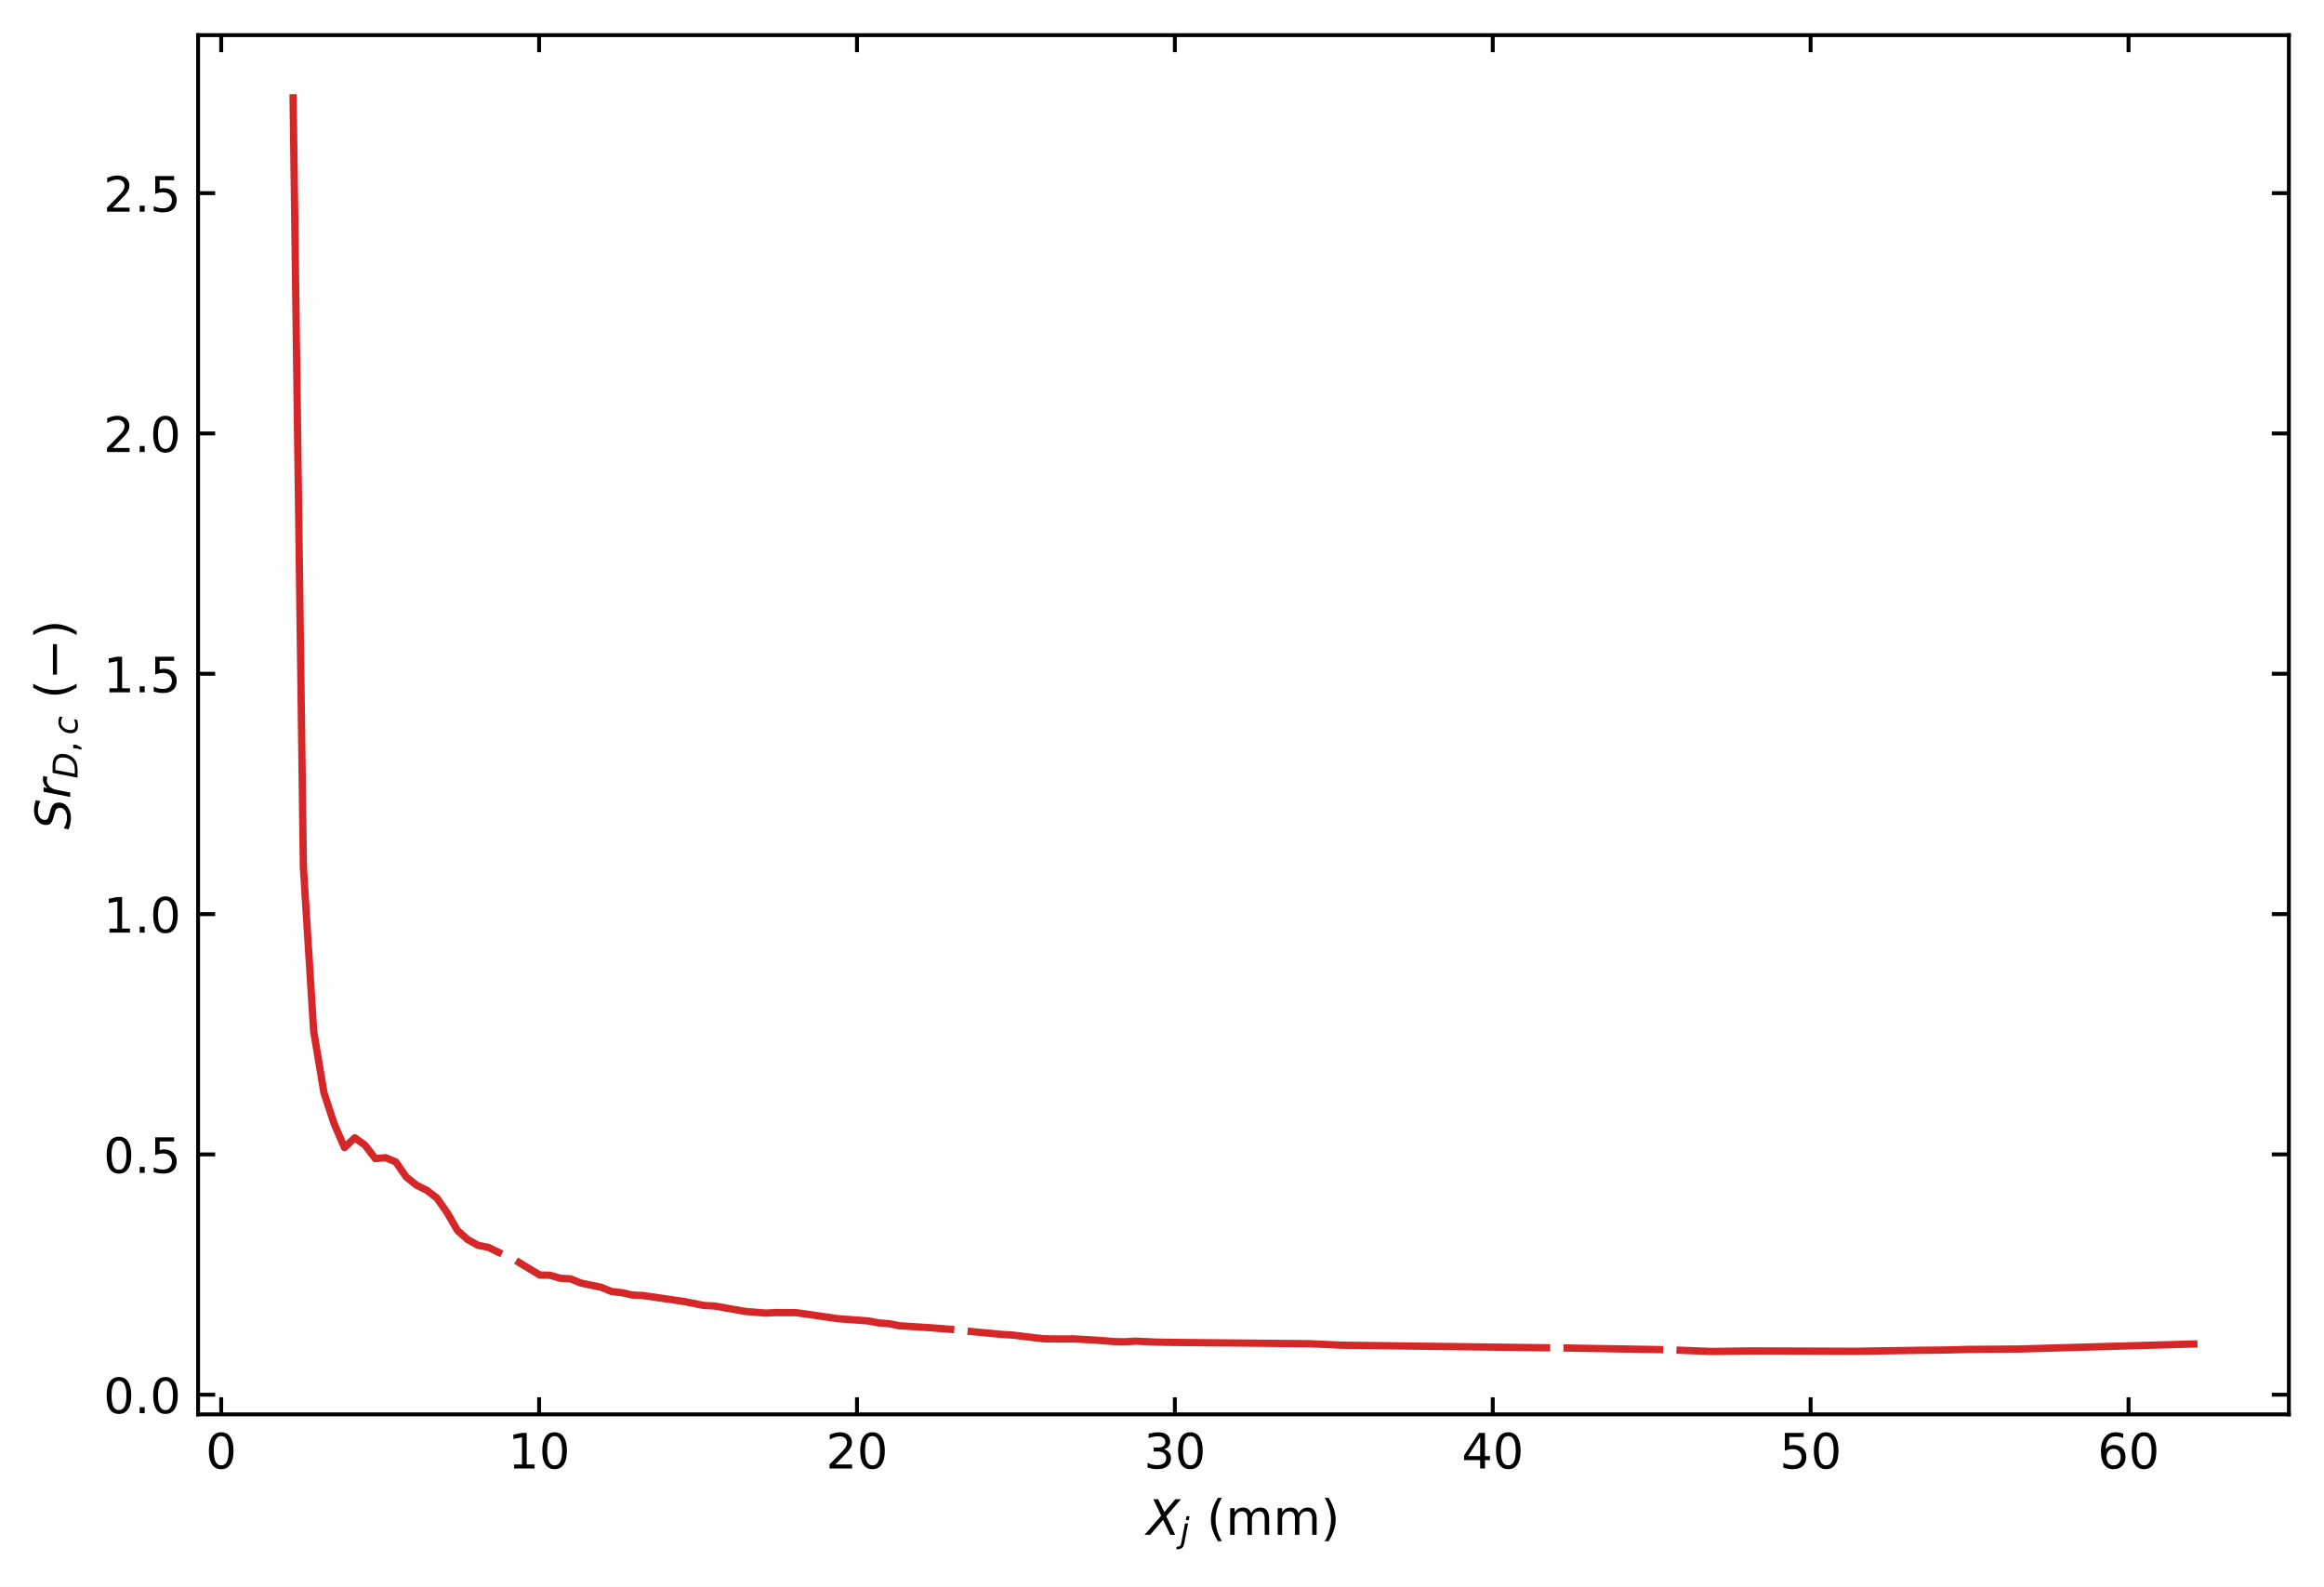
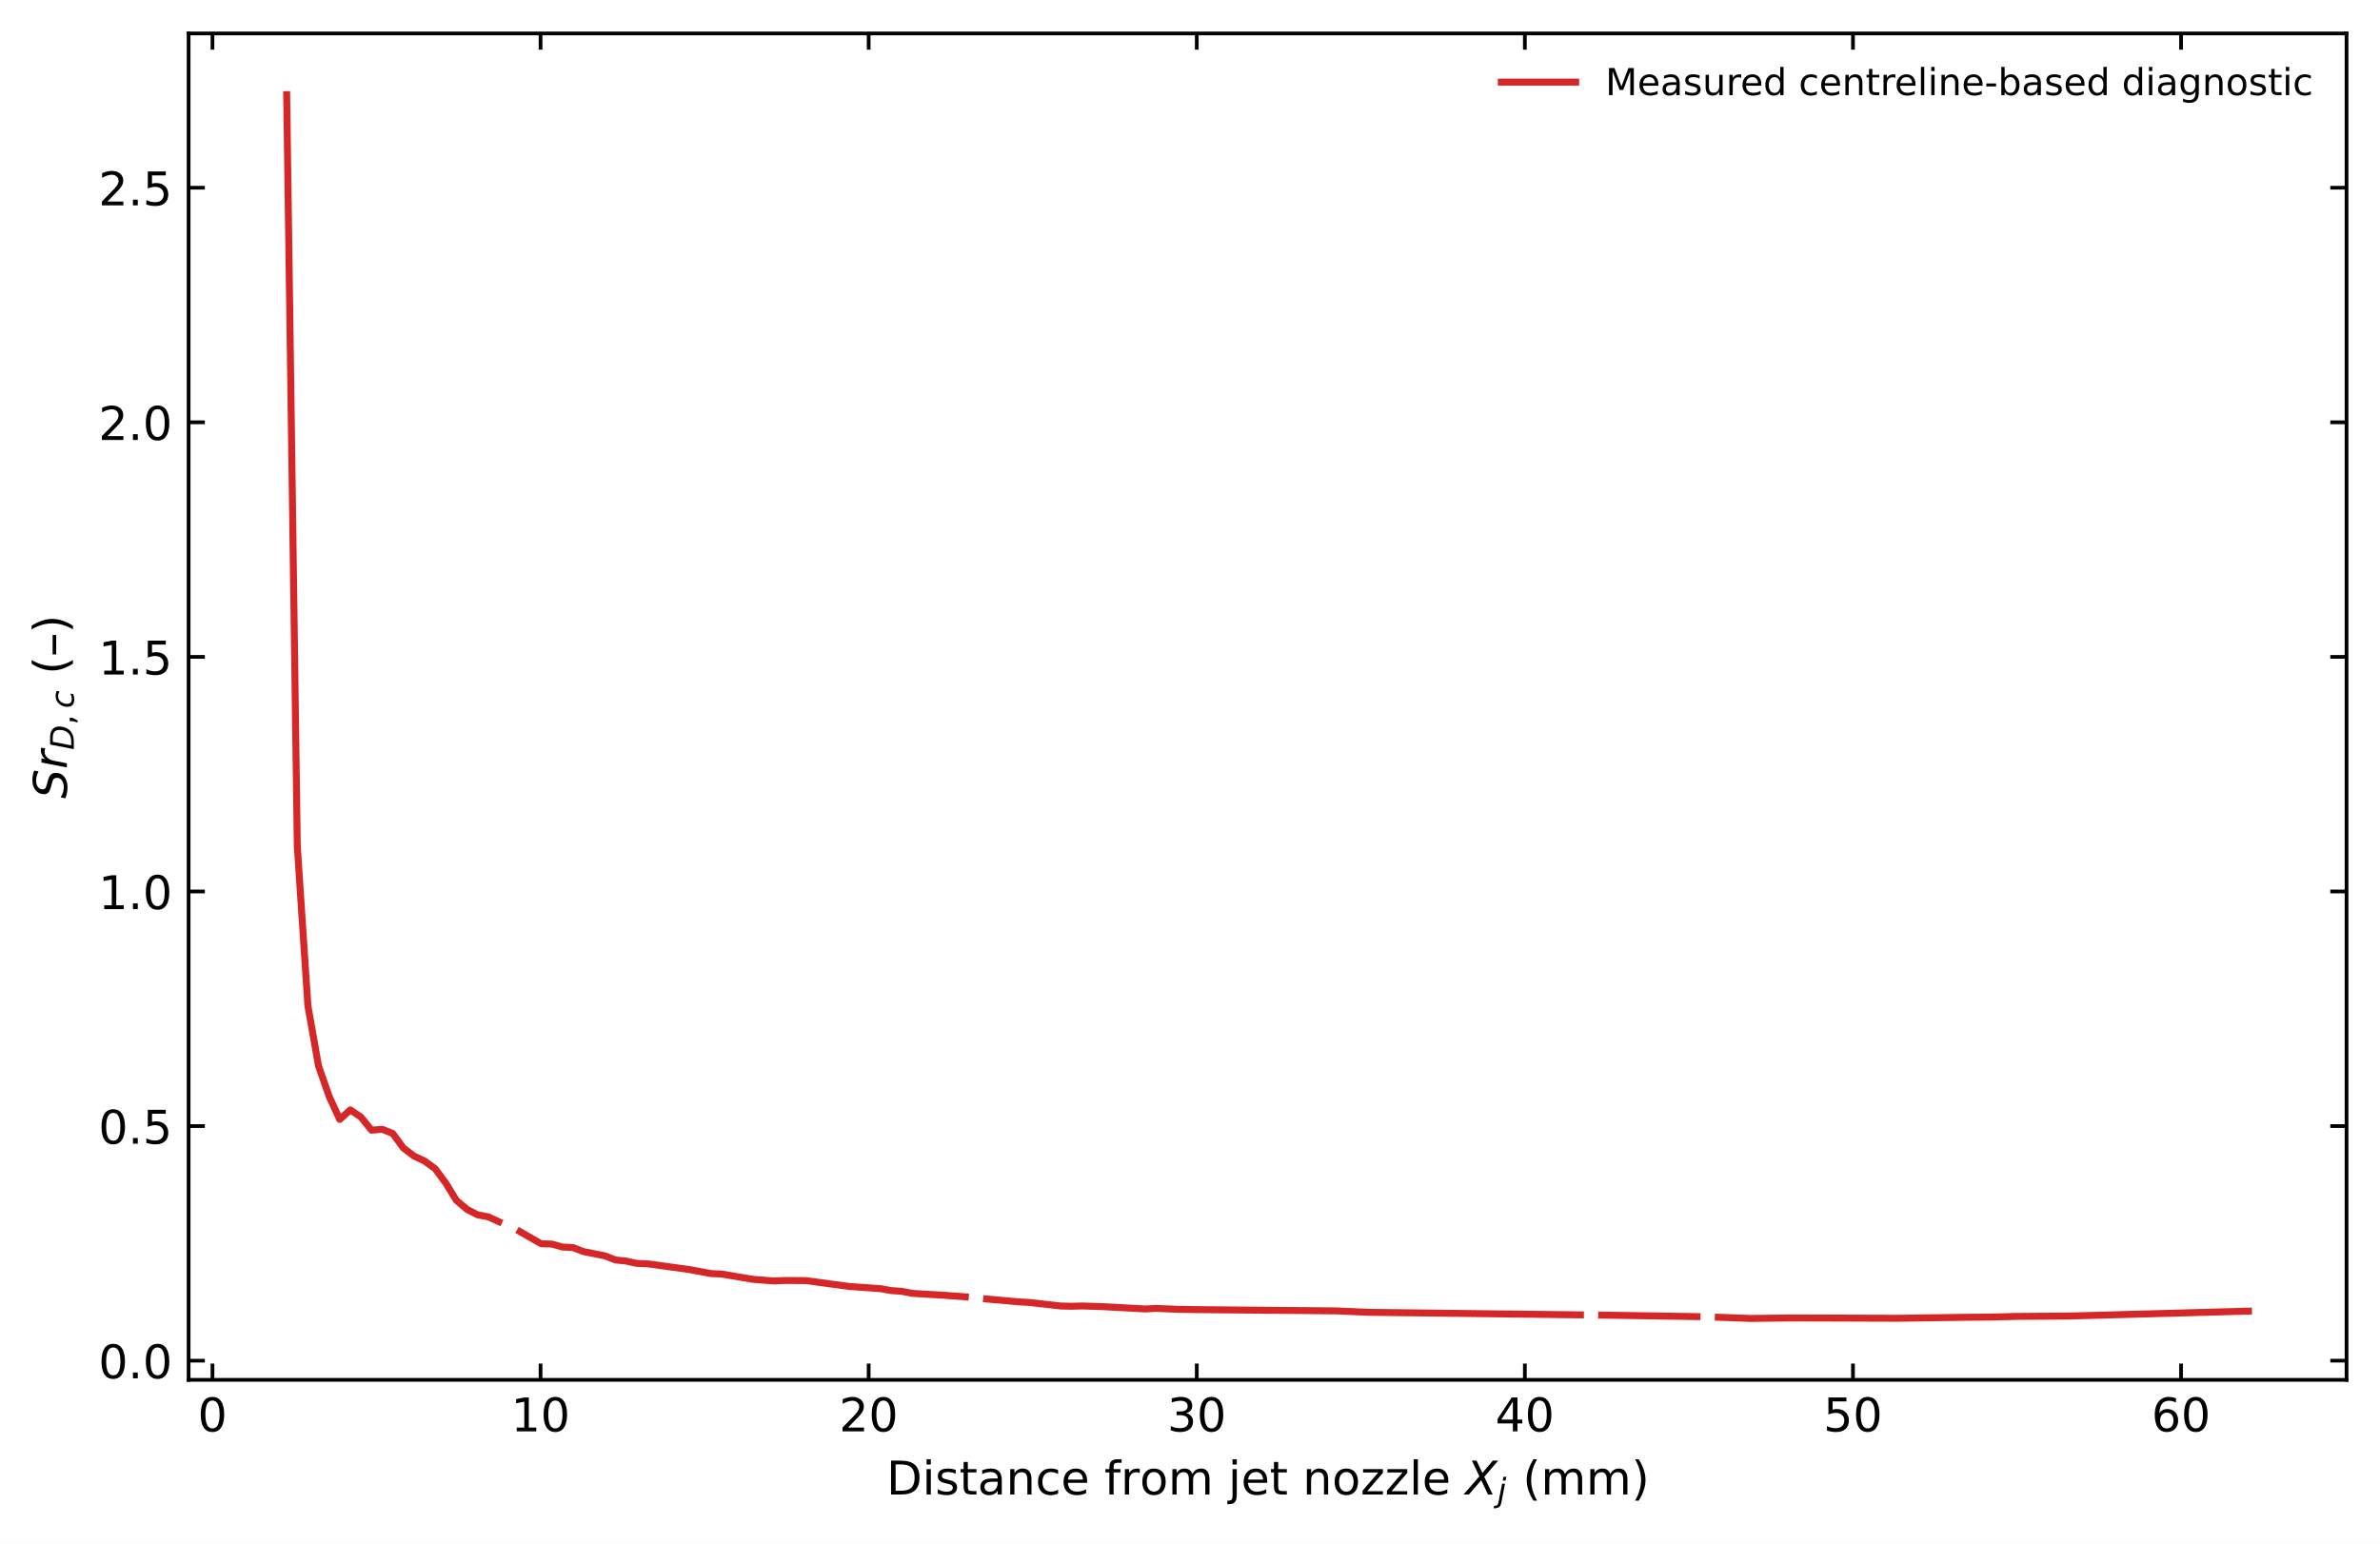
- <svg xmlns="http://www.w3.org/2000/svg" xmlns:xlink="http://www.w3.org/1999/xlink" width="476.4pt" height="325.2pt" viewBox="0 0 476.4 325.2" version="1.1">
+ <svg xmlns="http://www.w3.org/2000/svg" xmlns:xlink="http://www.w3.org/1999/xlink" width="512.4pt" height="332.4pt" viewBox="0 0 512.4 332.4" version="1.1">
  <defs>
    <style type="text/css">*{stroke-linejoin: round; stroke-linecap: butt}</style>
  </defs>
  <g id="figure_1">
    <g id="patch_1">
-       <path d="M 0 325.2  L 476.4 325.2  L 476.4 0  L 0 0  z " style="fill: #ffffff" />
+       <path d="M 0 332.4  L 512.4 332.4  L 512.4 0  L 0 0  z " style="fill: #ffffff" />
    </g>
    <g id="axes_1">
      <g id="patch_2">
-         <path d="M 40.605 289.9  L 469.2 289.9  L 469.2 7.2  L 40.605 7.2  z " style="fill: #ffffff" />
+         <path d="M 40.605 297.1  L 505.2 297.1  L 505.2 7.2  L 40.605 7.2  z " style="fill: #ffffff" />
      </g>
      <g id="matplotlib.axis_1">
        <g id="xtick_1">
          <g id="line2d_1">
            <defs>
-               <path id="mf9dc0469b2" d="M 0 0  L 0 -3.5  " style="stroke: #000000; stroke-width: 0.8" />
+               <path id="mfb71cbf0b6" d="M 0 0  L 0 -3.5  " style="stroke: #000000; stroke-width: 0.8" />
            </defs>
            <g>
-               <use xlink:href="#mf9dc0469b2" x="45.344" y="289.9" style="stroke: #000000; stroke-width: 0.8" />
+               <use xlink:href="#mfb71cbf0b6" x="45.742" y="297.1" style="stroke: #000000; stroke-width: 0.8" />
            </g>
          </g>
          <g id="line2d_2">
            <defs>
-               <path id="m93ed781bc3" d="M 0 0  L 0 3.5  " style="stroke: #000000; stroke-width: 0.8" />
+               <path id="m63166c3a44" d="M 0 0  L 0 3.5  " style="stroke: #000000; stroke-width: 0.8" />
            </defs>
            <g>
-               <use xlink:href="#m93ed781bc3" x="45.344" y="7.2" style="stroke: #000000; stroke-width: 0.8" />
+               <use xlink:href="#m63166c3a44" x="45.742" y="7.2" style="stroke: #000000; stroke-width: 0.8" />
            </g>
          </g>
          <g id="text_1">
-             <text style="font-size: 10px; font-family: 'DejaVu Sans'; text-anchor: middle" x="45.344" y="300.997" transform="rotate(-0 45.34422 300.9972)">0</text>
+             <text style="font-size: 10px; font-family: 'DejaVu Sans'; text-anchor: middle" x="45.742" y="308.197" transform="rotate(-0 45.74226 308.1972)">0</text>
          </g>
        </g>
        <g id="xtick_2">
          <g id="line2d_3">
            <g>
-               <use xlink:href="#mf9dc0469b2" x="110.509" y="289.9" style="stroke: #000000; stroke-width: 0.8" />
+               <use xlink:href="#mfb71cbf0b6" x="116.38" y="297.1" style="stroke: #000000; stroke-width: 0.8" />
            </g>
          </g>
          <g id="line2d_4">
            <g>
-               <use xlink:href="#m93ed781bc3" x="110.509" y="7.2" style="stroke: #000000; stroke-width: 0.8" />
+               <use xlink:href="#m63166c3a44" x="116.38" y="7.2" style="stroke: #000000; stroke-width: 0.8" />
            </g>
          </g>
          <g id="text_2">
-             <text style="font-size: 10px; font-family: 'DejaVu Sans'; text-anchor: middle" x="110.509" y="300.997" transform="rotate(-0 110.5086 300.9972)">10</text>
+             <text style="font-size: 10px; font-family: 'DejaVu Sans'; text-anchor: middle" x="116.38" y="308.197" transform="rotate(-0 116.3802 308.1972)">10</text>
          </g>
        </g>
        <g id="xtick_3">
          <g id="line2d_5">
            <g>
-               <use xlink:href="#mf9dc0469b2" x="175.673" y="289.9" style="stroke: #000000; stroke-width: 0.8" />
+               <use xlink:href="#mfb71cbf0b6" x="187.018" y="297.1" style="stroke: #000000; stroke-width: 0.8" />
            </g>
          </g>
          <g id="line2d_6">
            <g>
-               <use xlink:href="#m93ed781bc3" x="175.673" y="7.2" style="stroke: #000000; stroke-width: 0.8" />
+               <use xlink:href="#m63166c3a44" x="187.018" y="7.2" style="stroke: #000000; stroke-width: 0.8" />
            </g>
          </g>
          <g id="text_3">
-             <text style="font-size: 10px; font-family: 'DejaVu Sans'; text-anchor: middle" x="175.673" y="300.997" transform="rotate(-0 175.673 300.9972)">20</text>
+             <text style="font-size: 10px; font-family: 'DejaVu Sans'; text-anchor: middle" x="187.018" y="308.197" transform="rotate(-0 187.0181 308.1972)">20</text>
          </g>
        </g>
        <g id="xtick_4">
          <g id="line2d_7">
            <g>
-               <use xlink:href="#mf9dc0469b2" x="240.837" y="289.9" style="stroke: #000000; stroke-width: 0.8" />
+               <use xlink:href="#mfb71cbf0b6" x="257.656" y="297.1" style="stroke: #000000; stroke-width: 0.8" />
            </g>
          </g>
          <g id="line2d_8">
            <g>
-               <use xlink:href="#m93ed781bc3" x="240.837" y="7.2" style="stroke: #000000; stroke-width: 0.8" />
+               <use xlink:href="#m63166c3a44" x="257.656" y="7.2" style="stroke: #000000; stroke-width: 0.8" />
            </g>
          </g>
          <g id="text_4">
-             <text style="font-size: 10px; font-family: 'DejaVu Sans'; text-anchor: middle" x="240.837" y="300.997" transform="rotate(-0 240.8374 300.9972)">30</text>
+             <text style="font-size: 10px; font-family: 'DejaVu Sans'; text-anchor: middle" x="257.656" y="308.197" transform="rotate(-0 257.656 308.1972)">30</text>
          </g>
        </g>
        <g id="xtick_5">
          <g id="line2d_9">
            <g>
-               <use xlink:href="#mf9dc0469b2" x="306.002" y="289.9" style="stroke: #000000; stroke-width: 0.8" />
+               <use xlink:href="#mfb71cbf0b6" x="328.294" y="297.1" style="stroke: #000000; stroke-width: 0.8" />
            </g>
          </g>
          <g id="line2d_10">
            <g>
-               <use xlink:href="#m93ed781bc3" x="306.002" y="7.2" style="stroke: #000000; stroke-width: 0.8" />
+               <use xlink:href="#m63166c3a44" x="328.294" y="7.2" style="stroke: #000000; stroke-width: 0.8" />
            </g>
          </g>
          <g id="text_5">
-             <text style="font-size: 10px; font-family: 'DejaVu Sans'; text-anchor: middle" x="306.002" y="300.997" transform="rotate(-0 306.0018 300.9972)">40</text>
+             <text style="font-size: 10px; font-family: 'DejaVu Sans'; text-anchor: middle" x="328.294" y="308.197" transform="rotate(-0 328.2939 308.1972)">40</text>
          </g>
        </g>
        <g id="xtick_6">
          <g id="line2d_11">
            <g>
-               <use xlink:href="#mf9dc0469b2" x="371.166" y="289.9" style="stroke: #000000; stroke-width: 0.8" />
+               <use xlink:href="#mfb71cbf0b6" x="398.932" y="297.1" style="stroke: #000000; stroke-width: 0.8" />
            </g>
          </g>
          <g id="line2d_12">
            <g>
-               <use xlink:href="#m93ed781bc3" x="371.166" y="7.2" style="stroke: #000000; stroke-width: 0.8" />
+               <use xlink:href="#m63166c3a44" x="398.932" y="7.2" style="stroke: #000000; stroke-width: 0.8" />
            </g>
          </g>
          <g id="text_6">
-             <text style="font-size: 10px; font-family: 'DejaVu Sans'; text-anchor: middle" x="371.166" y="300.997" transform="rotate(-0 371.1662 300.9972)">50</text>
+             <text style="font-size: 10px; font-family: 'DejaVu Sans'; text-anchor: middle" x="398.932" y="308.197" transform="rotate(-0 398.9318 308.1972)">50</text>
          </g>
        </g>
        <g id="xtick_7">
          <g id="line2d_13">
            <g>
-               <use xlink:href="#mf9dc0469b2" x="436.331" y="289.9" style="stroke: #000000; stroke-width: 0.8" />
+               <use xlink:href="#mfb71cbf0b6" x="469.57" y="297.1" style="stroke: #000000; stroke-width: 0.8" />
            </g>
          </g>
          <g id="line2d_14">
            <g>
-               <use xlink:href="#m93ed781bc3" x="436.331" y="7.2" style="stroke: #000000; stroke-width: 0.8" />
+               <use xlink:href="#m63166c3a44" x="469.57" y="7.2" style="stroke: #000000; stroke-width: 0.8" />
            </g>
          </g>
          <g id="text_7">
-             <text style="font-size: 10px; font-family: 'DejaVu Sans'; text-anchor: middle" x="436.331" y="300.997" transform="rotate(-0 436.3306 300.9972)">60</text>
+             <text style="font-size: 10px; font-family: 'DejaVu Sans'; text-anchor: middle" x="469.57" y="308.197" transform="rotate(-0 469.5698 308.1972)">60</text>
          </g>
        </g>
        <g id="text_8">
-           <g transform="translate(235.0525 314.9995)">
+           <g transform="translate(190.8525 322.1995)">
            <text>
-               <tspan x="0" y="-0.406" style="font-style: oblique; font-size: 10px; font-family: 'DejaVu Sans'">X</tspan>
-               <tspan x="6.851" y="1.094" style="font-style: oblique; font-size: 7px; font-family: 'DejaVu Sans'">j</tspan>
-               <tspan x="12.316" y="-0.406" style="font-size: 10px; font-family: 'DejaVu Sans'">(</tspan>
-               <tspan x="16.217" y="-0.406" style="font-size: 10px; font-family: 'DejaVu Sans'">m</tspan>
-               <tspan x="25.958" y="-0.406" style="font-size: 10px; font-family: 'DejaVu Sans'">m</tspan>
-               <tspan x="35.7" y="-0.406" style="font-size: 10px; font-family: 'DejaVu Sans'">)</tspan>
+               <tspan x="0" y="-0.406" style="font-size: 10px; font-family: 'DejaVu Sans'">D</tspan>
+               <tspan x="7.7" y="-0.406" style="font-size: 10px; font-family: 'DejaVu Sans'">i</tspan>
+               <tspan x="10.479" y="-0.406" style="font-size: 10px; font-family: 'DejaVu Sans'">s</tspan>
+               <tspan x="15.688" y="-0.406" style="font-size: 10px; font-family: 'DejaVu Sans'">t</tspan>
+               <tspan x="19.609" y="-0.406" style="font-size: 10px; font-family: 'DejaVu Sans'">a</tspan>
+               <tspan x="25.737" y="-0.406" style="font-size: 10px; font-family: 'DejaVu Sans'">n</tspan>
+               <tspan x="32.075" y="-0.406" style="font-size: 10px; font-family: 'DejaVu Sans'">c</tspan>
+               <tspan x="37.573" y="-0.406" style="font-size: 10px; font-family: 'DejaVu Sans'">e</tspan>
+               <tspan x="43.726" y="-0.406" style="font-size: 10px; font-family: 'DejaVu Sans'"> </tspan>
+               <tspan x="46.904" y="-0.406" style="font-size: 10px; font-family: 'DejaVu Sans'">f</tspan>
+               <tspan x="50.425" y="-0.406" style="font-size: 10px; font-family: 'DejaVu Sans'">r</tspan>
+               <tspan x="54.536" y="-0.406" style="font-size: 10px; font-family: 'DejaVu Sans'">o</tspan>
+               <tspan x="60.654" y="-0.406" style="font-size: 10px; font-family: 'DejaVu Sans'">m</tspan>
+               <tspan x="70.396" y="-0.406" style="font-size: 10px; font-family: 'DejaVu Sans'"> </tspan>
+               <tspan x="73.574" y="-0.406" style="font-size: 10px; font-family: 'DejaVu Sans'">j</tspan>
+               <tspan x="76.353" y="-0.406" style="font-size: 10px; font-family: 'DejaVu Sans'">e</tspan>
+               <tspan x="82.505" y="-0.406" style="font-size: 10px; font-family: 'DejaVu Sans'">t</tspan>
+               <tspan x="86.426" y="-0.406" style="font-size: 10px; font-family: 'DejaVu Sans'"> </tspan>
+               <tspan x="89.604" y="-0.406" style="font-size: 10px; font-family: 'DejaVu Sans'">n</tspan>
+               <tspan x="95.942" y="-0.406" style="font-size: 10px; font-family: 'DejaVu Sans'">o</tspan>
+               <tspan x="102.061" y="-0.406" style="font-size: 10px; font-family: 'DejaVu Sans'">z</tspan>
+               <tspan x="107.31" y="-0.406" style="font-size: 10px; font-family: 'DejaVu Sans'">z</tspan>
+               <tspan x="112.559" y="-0.406" style="font-size: 10px; font-family: 'DejaVu Sans'">l</tspan>
+               <tspan x="115.337" y="-0.406" style="font-size: 10px; font-family: 'DejaVu Sans'">e</tspan>
+               <tspan x="121.489" y="-0.406" style="font-size: 10px; font-family: 'DejaVu Sans'"> </tspan>
+               <tspan x="136.984" y="-0.406" style="font-size: 10px; font-family: 'DejaVu Sans'">(</tspan>
+               <tspan x="140.885" y="-0.406" style="font-size: 10px; font-family: 'DejaVu Sans'">m</tspan>
+               <tspan x="150.626" y="-0.406" style="font-size: 10px; font-family: 'DejaVu Sans'">m</tspan>
+               <tspan x="160.368" y="-0.406" style="font-size: 10px; font-family: 'DejaVu Sans'">)</tspan>
+               <tspan x="124.668" y="-0.406" style="font-style: oblique; font-size: 10px; font-family: 'DejaVu Sans'">X</tspan>
+               <tspan x="131.519" y="1.094" style="font-style: oblique; font-size: 7px; font-family: 'DejaVu Sans'">j</tspan>
            </text>
          </g>
        </g>
      </g>
      <g id="matplotlib.axis_2">
        <g id="ytick_1">
          <g id="line2d_15">
            <defs>
-               <path id="m4937c8190c" d="M 0 0  L 3.5 0  " style="stroke: #000000; stroke-width: 0.8" />
+               <path id="m86a9249c71" d="M 0 0  L 3.5 0  " style="stroke: #000000; stroke-width: 0.8" />
            </defs>
            <g>
-               <use xlink:href="#m4937c8190c" x="40.605" y="285.87" style="stroke: #000000; stroke-width: 0.8" />
+               <use xlink:href="#m86a9249c71" x="40.605" y="292.967" style="stroke: #000000; stroke-width: 0.8" />
            </g>
          </g>
          <g id="line2d_16">
            <defs>
-               <path id="m35a106a44c" d="M 0 0  L -3.5 0  " style="stroke: #000000; stroke-width: 0.8" />
+               <path id="m2090203196" d="M 0 0  L -3.5 0  " style="stroke: #000000; stroke-width: 0.8" />
            </defs>
            <g>
-               <use xlink:href="#m35a106a44c" x="469.2" y="285.87" style="stroke: #000000; stroke-width: 0.8" />
+               <use xlink:href="#m2090203196" x="505.2" y="292.967" style="stroke: #000000; stroke-width: 0.8" />
            </g>
          </g>
          <g id="text_9">
-             <text style="font-size: 10px; font-family: 'DejaVu Sans'; text-anchor: end" x="37.105" y="289.669" transform="rotate(-0 37.10547 289.6686)">0.0</text>
+             <text style="font-size: 10px; font-family: 'DejaVu Sans'; text-anchor: end" x="37.105" y="296.766" transform="rotate(-0 37.10547 296.766)">0.0</text>
          </g>
        </g>
        <g id="ytick_2">
          <g id="line2d_17">
            <g>
-               <use xlink:href="#m4937c8190c" x="40.605" y="236.615" style="stroke: #000000; stroke-width: 0.8" />
+               <use xlink:href="#m86a9249c71" x="40.605" y="242.458" style="stroke: #000000; stroke-width: 0.8" />
            </g>
          </g>
          <g id="line2d_18">
            <g>
-               <use xlink:href="#m35a106a44c" x="469.2" y="236.615" style="stroke: #000000; stroke-width: 0.8" />
+               <use xlink:href="#m2090203196" x="505.2" y="242.458" style="stroke: #000000; stroke-width: 0.8" />
            </g>
          </g>
          <g id="text_10">
-             <text style="font-size: 10px; font-family: 'DejaVu Sans'; text-anchor: end" x="37.105" y="240.413" transform="rotate(-0 37.10547 240.4135)">0.5</text>
+             <text style="font-size: 10px; font-family: 'DejaVu Sans'; text-anchor: end" x="37.105" y="246.256" transform="rotate(-0 37.10547 246.2564)">0.5</text>
          </g>
        </g>
        <g id="ytick_3">
          <g id="line2d_19">
            <g>
-               <use xlink:href="#m4937c8190c" x="40.605" y="187.36" style="stroke: #000000; stroke-width: 0.8" />
+               <use xlink:href="#m86a9249c71" x="40.605" y="191.948" style="stroke: #000000; stroke-width: 0.8" />
            </g>
          </g>
          <g id="line2d_20">
            <g>
-               <use xlink:href="#m35a106a44c" x="469.2" y="187.36" style="stroke: #000000; stroke-width: 0.8" />
+               <use xlink:href="#m2090203196" x="505.2" y="191.948" style="stroke: #000000; stroke-width: 0.8" />
            </g>
          </g>
          <g id="text_11">
-             <text style="font-size: 10px; font-family: 'DejaVu Sans'; text-anchor: end" x="37.105" y="191.158" transform="rotate(-0 37.10547 191.1583)">1.0</text>
+             <text style="font-size: 10px; font-family: 'DejaVu Sans'; text-anchor: end" x="37.105" y="195.747" transform="rotate(-0 37.10547 195.7468)">1.0</text>
          </g>
        </g>
        <g id="ytick_4">
          <g id="line2d_21">
            <g>
-               <use xlink:href="#m4937c8190c" x="40.605" y="138.104" style="stroke: #000000; stroke-width: 0.8" />
+               <use xlink:href="#m86a9249c71" x="40.605" y="141.438" style="stroke: #000000; stroke-width: 0.8" />
            </g>
          </g>
          <g id="line2d_22">
            <g>
-               <use xlink:href="#m35a106a44c" x="469.2" y="138.104" style="stroke: #000000; stroke-width: 0.8" />
+               <use xlink:href="#m2090203196" x="505.2" y="141.438" style="stroke: #000000; stroke-width: 0.8" />
            </g>
          </g>
          <g id="text_12">
-             <text style="font-size: 10px; font-family: 'DejaVu Sans'; text-anchor: end" x="37.105" y="141.903" transform="rotate(-0 37.10547 141.9032)">1.5</text>
+             <text style="font-size: 10px; font-family: 'DejaVu Sans'; text-anchor: end" x="37.105" y="145.237" transform="rotate(-0 37.10547 145.2372)">1.5</text>
          </g>
        </g>
        <g id="ytick_5">
          <g id="line2d_23">
            <g>
-               <use xlink:href="#m4937c8190c" x="40.605" y="88.849" style="stroke: #000000; stroke-width: 0.8" />
+               <use xlink:href="#m86a9249c71" x="40.605" y="90.929" style="stroke: #000000; stroke-width: 0.8" />
            </g>
          </g>
          <g id="line2d_24">
            <g>
-               <use xlink:href="#m35a106a44c" x="469.2" y="88.849" style="stroke: #000000; stroke-width: 0.8" />
+               <use xlink:href="#m2090203196" x="505.2" y="90.929" style="stroke: #000000; stroke-width: 0.8" />
            </g>
          </g>
          <g id="text_13">
-             <text style="font-size: 10px; font-family: 'DejaVu Sans'; text-anchor: end" x="37.105" y="92.648" transform="rotate(-0 37.10547 92.64808)">2.0</text>
+             <text style="font-size: 10px; font-family: 'DejaVu Sans'; text-anchor: end" x="37.105" y="94.728" transform="rotate(-0 37.10547 94.72759)">2.0</text>
          </g>
        </g>
        <g id="ytick_6">
          <g id="line2d_25">
            <g>
-               <use xlink:href="#m4937c8190c" x="40.605" y="39.594" style="stroke: #000000; stroke-width: 0.8" />
+               <use xlink:href="#m86a9249c71" x="40.605" y="40.419" style="stroke: #000000; stroke-width: 0.8" />
            </g>
          </g>
          <g id="line2d_26">
            <g>
-               <use xlink:href="#m35a106a44c" x="469.2" y="39.594" style="stroke: #000000; stroke-width: 0.8" />
+               <use xlink:href="#m2090203196" x="505.2" y="40.419" style="stroke: #000000; stroke-width: 0.8" />
            </g>
          </g>
          <g id="text_14">
-             <text style="font-size: 10px; font-family: 'DejaVu Sans'; text-anchor: end" x="37.105" y="43.393" transform="rotate(-0 37.10547 43.39295)">2.5</text>
+             <text style="font-size: 10px; font-family: 'DejaVu Sans'; text-anchor: end" x="37.105" y="44.218" transform="rotate(-0 37.10547 44.21799)">2.5</text>
          </g>
        </g>
        <g id="text_15">
-           <g transform="translate(14.8 170.0498) rotate(-90)">
+           <g transform="translate(14.8 171.9498) rotate(-90)">
            <text>
              <tspan x="0" y="-0.406" style="font-style: oblique; font-size: 10px; font-family: 'DejaVu Sans'">S</tspan>
              <tspan x="6.348" y="-0.406" style="font-style: oblique; font-size: 10px; font-family: 'DejaVu Sans'">r</tspan>
              <tspan x="10.459" y="1.094" style="font-style: oblique; font-size: 7px; font-family: 'DejaVu Sans'">D</tspan>
              <tspan x="19.438" y="1.094" style="font-style: oblique; font-size: 7px; font-family: 'DejaVu Sans'">c</tspan>
              <tspan x="15.849" y="1.094" style="font-size: 7px; font-family: 'DejaVu Sans'">,</tspan>
-               <tspan x="26.807" y="-0.406" style="font-size: 10px; font-family: 'DejaVu Sans'">(</tspan>
-               <tspan x="30.708" y="-0.406" style="font-size: 10px; font-family: 'DejaVu Sans'">−</tspan>
-               <tspan x="39.087" y="-0.406" style="font-size: 10px; font-family: 'DejaVu Sans'">)</tspan>
+               <tspan x="23.56" y="-0.406" style="font-size: 10px; font-family: 'DejaVu Sans'"> </tspan>
+               <tspan x="26.739" y="-0.406" style="font-size: 10px; font-family: 'DejaVu Sans'">(</tspan>
+               <tspan x="35.64" y="-0.406" style="font-size: 10px; font-family: 'DejaVu Sans'">)</tspan>
+               <tspan x="30.64" y="-0.406" style="font-size: 10px; font-family: 'DejaVu Sans Display'">–</tspan>
            </text>
          </g>
        </g>
      </g>
      <g id="line2d_27">
-         <path d="M 60.087 20.05  L 62.193 177.827  L 64.299 211.352  L 66.405 223.98  L 68.511 230.368  L 70.618 235.214  L 72.724 233.218  L 74.83 234.728  L 76.936 237.483  L 79.042 237.291  L 81.148 238.169  L 83.254 241.218  L 85.36 242.909  L 87.466 243.956  L 89.573 245.571  L 91.679 248.581  L 93.785 252.215  L 95.891 254.093  L 97.997 255.253  L 100.103 255.667  L 102.209 256.691  M 106.422 258.779  L 110.634 261.332  L 112.74 261.392  L 114.846 262.011  L 116.952 262.126  L 119.058 262.98  L 123.27 263.863  L 125.377 264.727  L 127.483 264.955  L 129.589 265.441  L 131.695 265.529  L 140.119 266.749  L 144.332 267.587  L 146.438 267.685  L 152.756 268.805  L 156.968 269.141  L 159.074 269.035  L 163.287 269.066  L 171.711 270.284  L 175.923 270.597  L 178.029 270.758  L 180.135 271.154  L 182.242 271.314  L 184.348 271.742  L 190.666 272.142  L 194.878 272.47  M 199.09 272.922  L 205.409 273.519  L 207.515 273.643  L 213.833 274.398  L 215.939 274.45  L 220.152 274.437  L 224.364 274.67  L 228.576 274.99  L 230.682 275.021  L 232.788 274.894  L 237.001 275.093  L 241.213 275.158  L 268.592 275.422  L 274.911 275.719  L 317.033 276.255  M 321.245 276.303  L 340.2 276.626  M 344.412 276.757  L 350.731 277.009  L 359.155 276.9  L 380.216 276.973  L 392.853 276.776  L 399.171 276.705  L 403.383 276.585  L 413.914 276.507  L 449.718 275.472  L 449.718 275.472  " clip-path="url(#pd38de1c2da)" style="fill: none; stroke: #d62728; stroke-width: 1.5; stroke-linecap: square" />
+         <path d="M 61.723 20.377  L 64.006 182.173  L 66.289 216.551  L 68.572 229.501  L 70.855 236.052  L 73.138 241.022  L 75.421 238.975  L 77.705 240.523  L 79.988 243.348  L 82.271 243.151  L 84.554 244.051  L 86.837 247.178  L 89.12 248.912  L 91.403 249.986  L 93.686 251.642  L 95.969 254.729  L 98.252 258.455  L 100.535 260.381  L 102.818 261.571  L 105.101 261.995  L 107.384 263.046  M 111.95 265.186  L 116.516 267.805  L 118.799 267.865  L 121.082 268.501  L 123.365 268.619  L 125.648 269.494  L 130.214 270.4  L 132.497 271.286  L 134.78 271.519  L 137.063 272.018  L 139.346 272.109  L 148.478 273.359  L 153.044 274.219  L 155.327 274.319  L 162.176 275.468  L 166.742 275.812  L 169.025 275.704  L 173.591 275.735  L 182.723 276.985  L 187.289 277.306  L 189.572 277.47  L 191.855 277.876  L 194.138 278.041  L 196.421 278.48  L 203.27 278.89  L 207.836 279.226  M 212.403 279.69  L 219.252 280.302  L 221.535 280.429  L 228.384 281.203  L 230.667 281.256  L 232.95 281.194  L 237.516 281.344  L 246.648 281.842  L 248.931 281.712  L 253.497 281.916  L 258.063 281.983  L 287.742 282.253  L 294.591 282.557  L 340.252 283.108  M 344.818 283.156  L 365.365 283.487  M 369.931 283.622  L 376.78 283.881  L 385.912 283.769  L 408.742 283.844  L 422.44 283.642  L 429.289 283.569  L 433.855 283.446  L 445.27 283.366  L 484.082 282.305  L 484.082 282.305  " clip-path="url(#p52ccf1e685)" style="fill: none; stroke: #d62728; stroke-width: 1.5; stroke-linecap: square" />
      </g>
      <g id="patch_3">
-         <path d="M 40.605 289.9  L 40.605 7.2  " style="fill: none; stroke: #000000; stroke-width: 0.8; stroke-linejoin: miter; stroke-linecap: square" />
+         <path d="M 40.605 297.1  L 40.605 7.2  " style="fill: none; stroke: #000000; stroke-width: 0.8; stroke-linejoin: miter; stroke-linecap: square" />
      </g>
      <g id="patch_4">
-         <path d="M 469.2 289.9  L 469.2 7.2  " style="fill: none; stroke: #000000; stroke-width: 0.8; stroke-linejoin: miter; stroke-linecap: square" />
+         <path d="M 505.2 297.1  L 505.2 7.2  " style="fill: none; stroke: #000000; stroke-width: 0.8; stroke-linejoin: miter; stroke-linecap: square" />
      </g>
      <g id="patch_5">
-         <path d="M 40.605 289.9  L 469.2 289.9  " style="fill: none; stroke: #000000; stroke-width: 0.8; stroke-linejoin: miter; stroke-linecap: square" />
+         <path d="M 40.605 297.1  L 505.2 297.1  " style="fill: none; stroke: #000000; stroke-width: 0.8; stroke-linejoin: miter; stroke-linecap: square" />
      </g>
      <g id="patch_6">
-         <path d="M 40.605 7.2  L 469.2 7.2  " style="fill: none; stroke: #000000; stroke-width: 0.8; stroke-linejoin: miter; stroke-linecap: square" />
+         <path d="M 40.605 7.2  L 505.2 7.2  " style="fill: none; stroke: #000000; stroke-width: 0.8; stroke-linejoin: miter; stroke-linecap: square" />
+       </g>
+       <g id="legend_1">
+         <g id="line2d_28">
+           <path d="M 323.227 17.679  L 331.227 17.679  L 339.227 17.679  " style="fill: none; stroke: #d62728; stroke-width: 1.5; stroke-linecap: square" />
+         </g>
+         <g id="text_16">
+           <text style="font-size: 8px; font-family: 'DejaVu Sans'; text-anchor: start" x="345.627" y="20.479" transform="rotate(-0 345.627 20.47875)">Measured centreline-based diagnostic</text>
+         </g>
      </g>
    </g>
  </g>
  <defs>
-     <clipPath id="pd38de1c2da">
-       <rect x="40.605" y="7.2" width="428.594" height="282.7" />
+     <clipPath id="p52ccf1e685">
+       <rect x="40.605" y="7.2" width="464.594" height="289.9" />
    </clipPath>
  </defs>
</svg>
